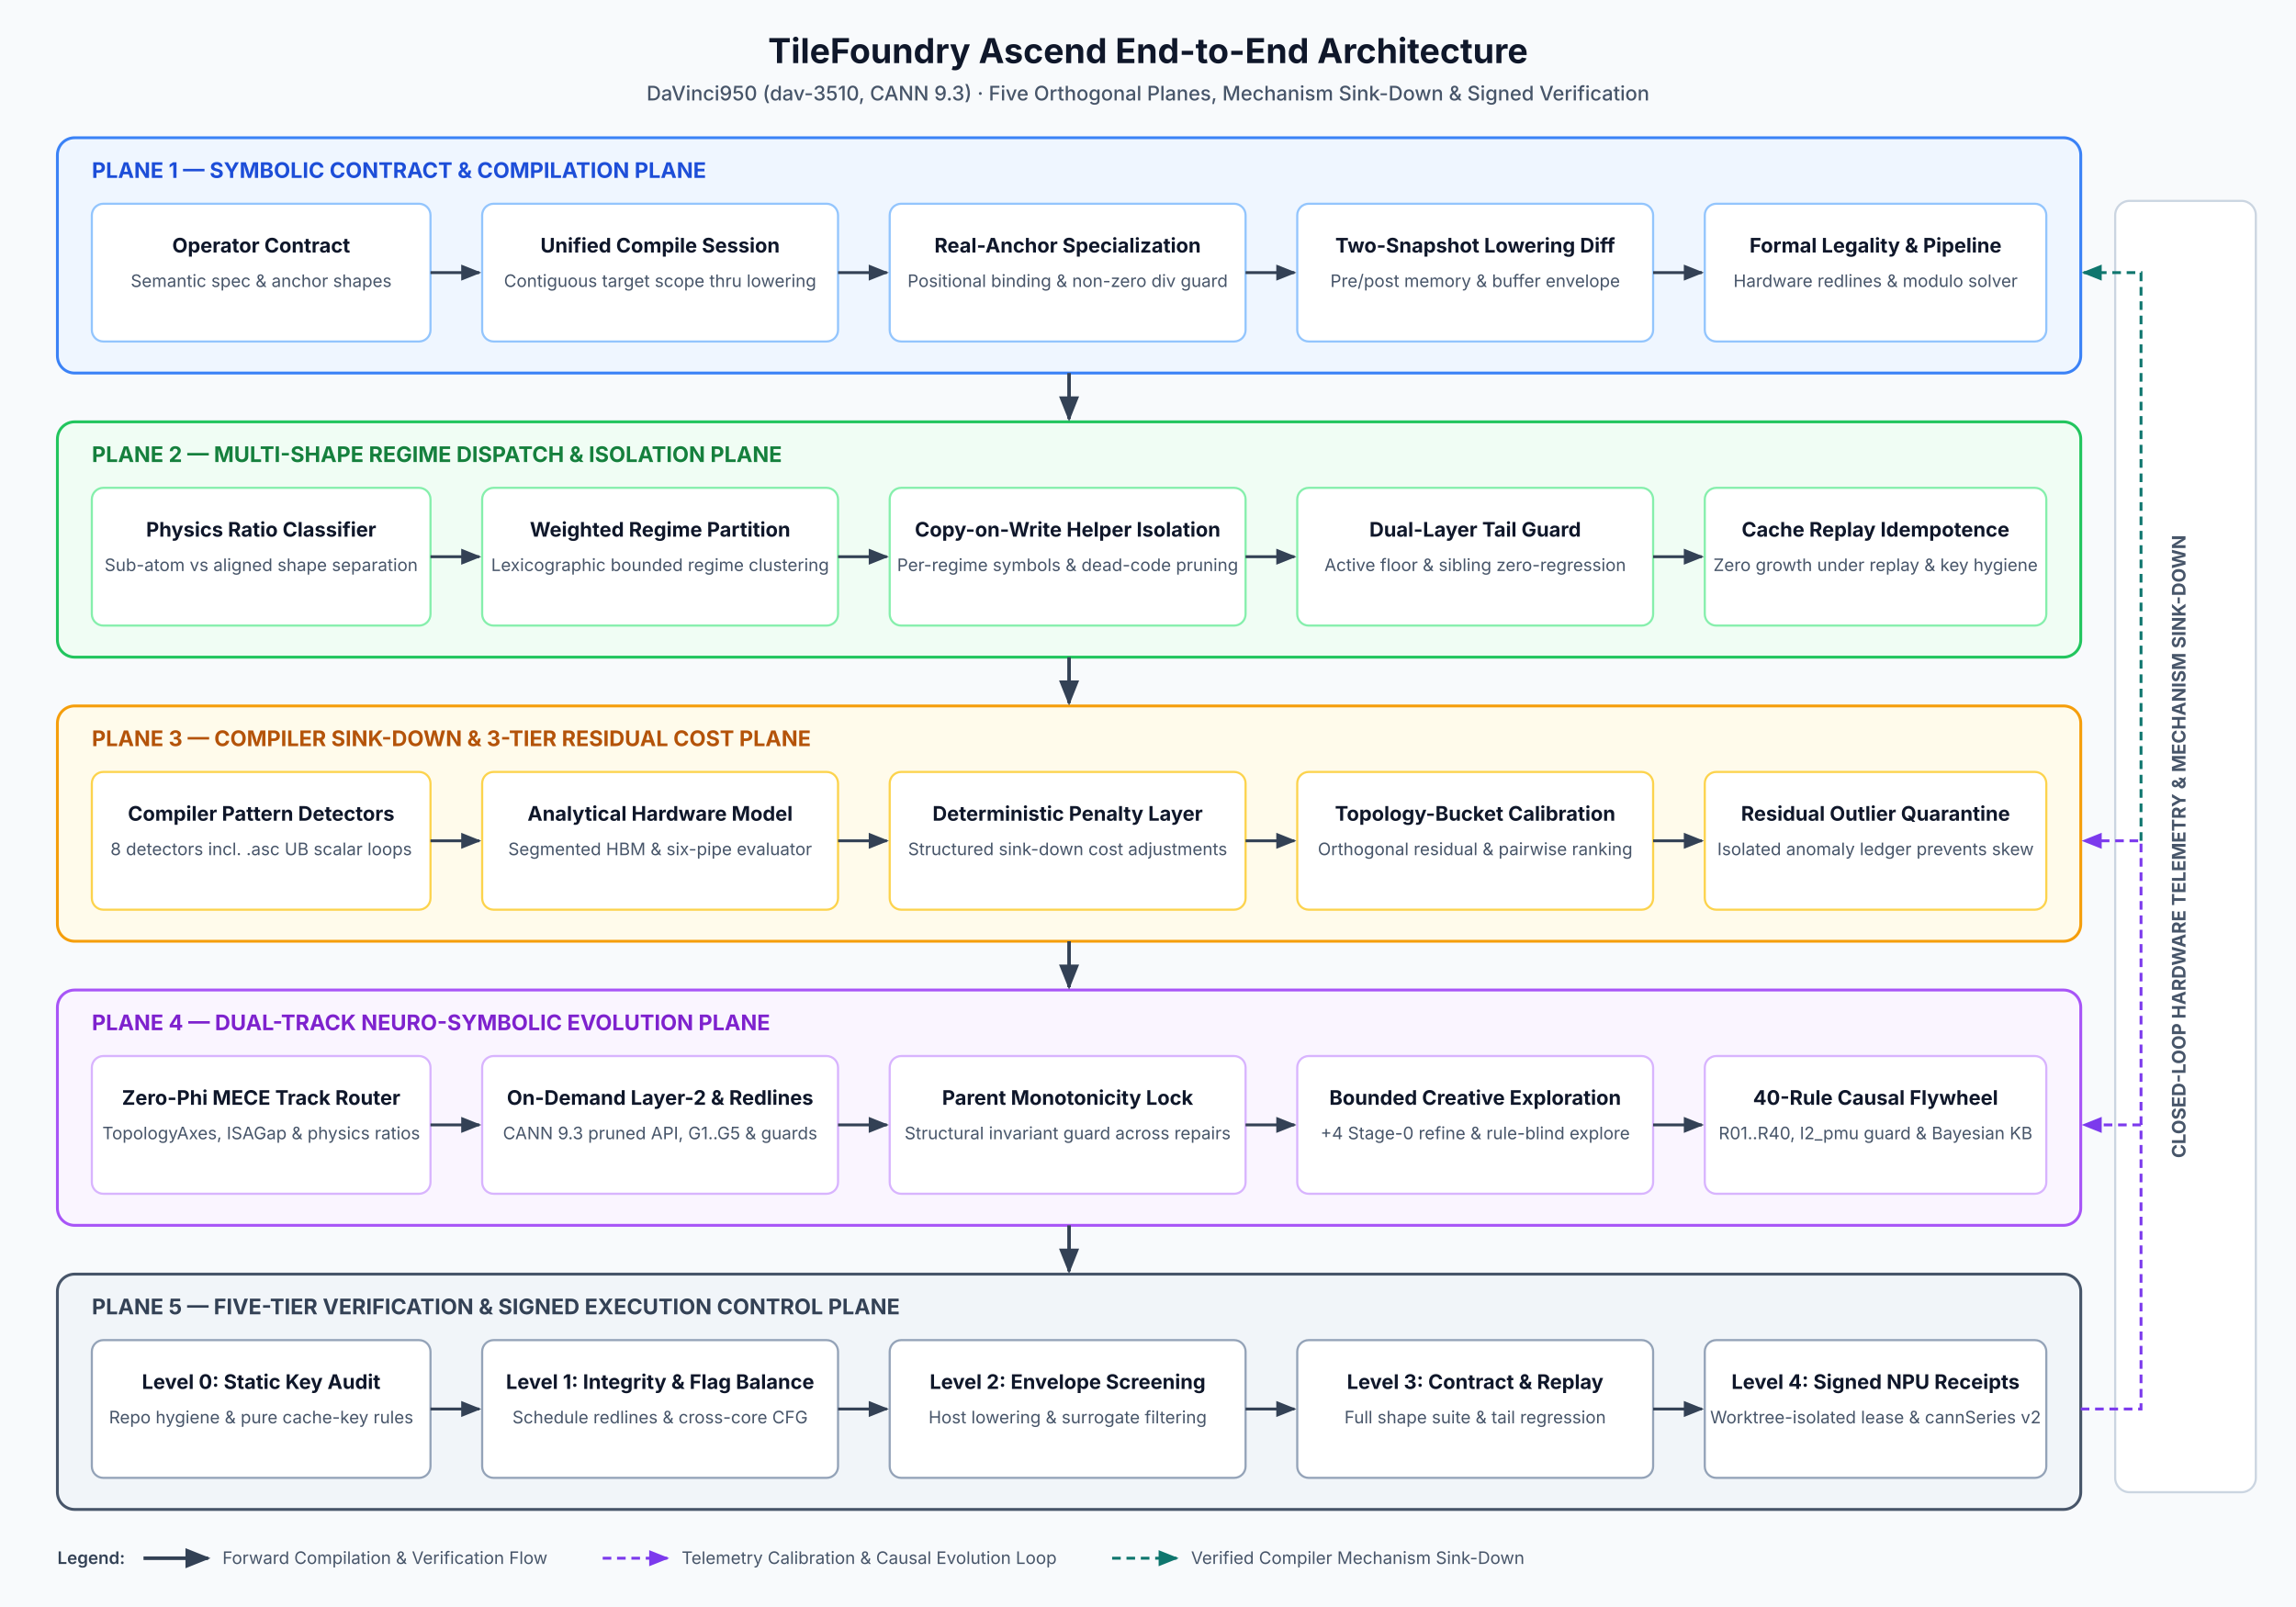
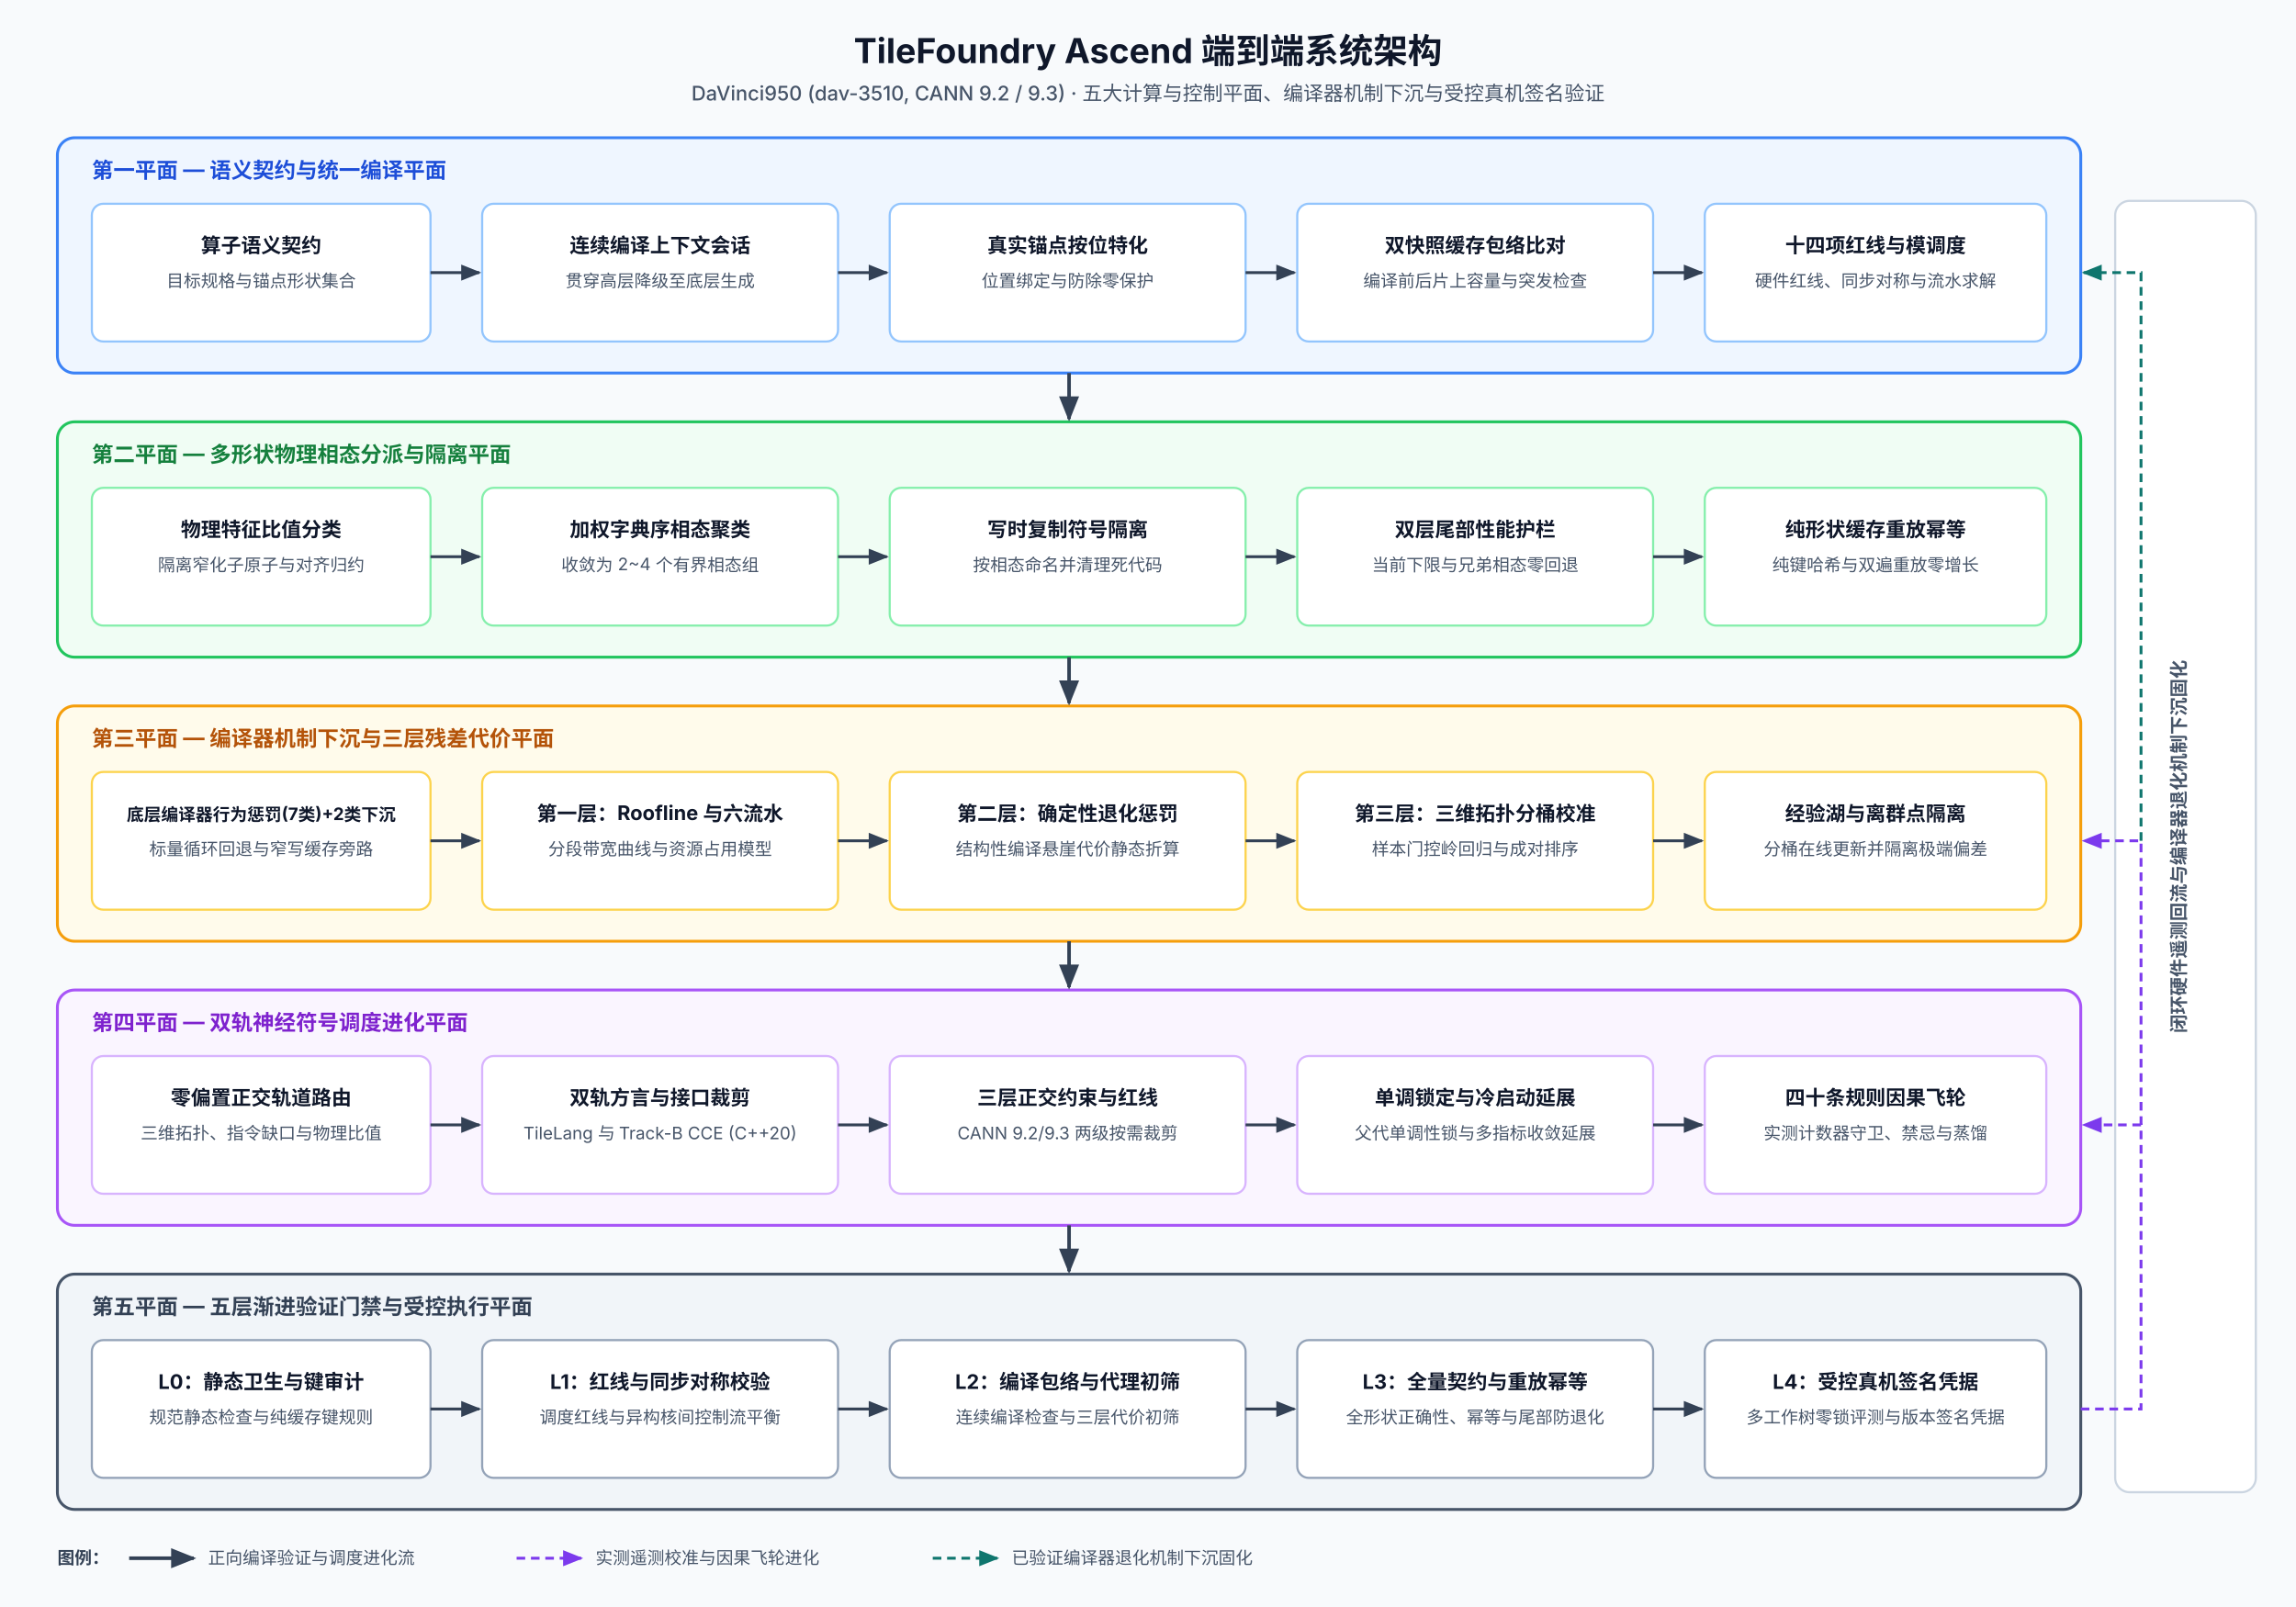
- <svg xmlns="http://www.w3.org/2000/svg" viewBox="0 0 1600 1120" width="1600" height="1120" font-family="Inter, -apple-system, BlinkMacSystemFont, Segoe UI, Helvetica, Arial, sans-serif">
+ <svg xmlns="http://www.w3.org/2000/svg" viewBox="0 0 1600 1120" width="1600" height="1120" font-family="Inter, PingFang SC, Noto Sans CJK SC, Microsoft YaHei, sans-serif">
  <defs>
    <marker id="arrow-solid" viewBox="0 0 10 10" refX="9" refY="5" markerWidth="7" markerHeight="7" orient="auto-start-reverse">
      <path d="M 0 1 L 10 5 L 0 9 z" fill="#334155" />
    </marker>
    <marker id="arrow-feedback" viewBox="0 0 10 10" refX="9" refY="5" markerWidth="7" markerHeight="7" orient="auto-start-reverse">
      <path d="M 0 1 L 10 5 L 0 9 z" fill="#7C3AED" />
    </marker>
    <marker id="arrow-teal" viewBox="0 0 10 10" refX="9" refY="5" markerWidth="7" markerHeight="7" orient="auto-start-reverse">
      <path d="M 0 1 L 10 5 L 0 9 z" fill="#0F766E" />
    </marker>
  </defs>
  <rect x="0" y="0" width="1600" height="1120" fill="#F8FAFC" />
-   <text x="800" y="44" text-anchor="middle" font-size="24" font-weight="700" fill="#0F172A">TileFoundry Ascend End-to-End Architecture</text>
-   <text x="800" y="70" text-anchor="middle" font-size="14" font-weight="500" fill="#475569">DaVinci950 (dav-3510, CANN 9.3) · Five Orthogonal Planes, Mechanism Sink-Down &amp; Signed Verification</text>
+   <text x="800" y="44" text-anchor="middle" font-size="24" font-weight="700" fill="#0F172A">TileFoundry Ascend 端到端系统架构</text>
+   <text x="800" y="70" text-anchor="middle" font-size="14" font-weight="500" fill="#475569">DaVinci950 (dav-3510, CANN 9.2 / 9.3) · 五大计算与控制平面、编译器机制下沉与受控真机签名验证</text>
  <rect x="40" y="96" width="1410" height="164" rx="12" fill="#EFF6FF" stroke="#3B82F6" stroke-width="2" />
-   <text x="64" y="124" font-size="15" font-weight="700" fill="#1D4ED8">PLANE 1 — SYMBOLIC CONTRACT &amp; COMPILATION PLANE</text>
+   <text x="64" y="124" font-size="15" font-weight="700" fill="#1D4ED8">第一平面 — 语义契约与统一编译平面</text>
  <rect x="64" y="142" width="236" height="96" rx="8" fill="#FFFFFF" stroke="#93C5FD" stroke-width="1.5" />
-   <text x="182" y="176" text-anchor="middle" font-size="14" font-weight="700" fill="#0F172A">Operator Contract</text>
-   <text x="182" y="200" text-anchor="middle" font-size="12" fill="#475569">Semantic spec &amp; anchor shapes</text>
+   <text x="182" y="176" text-anchor="middle" font-size="14" font-weight="700" fill="#0F172A">算子语义契约</text>
+   <text x="182" y="200" text-anchor="middle" font-size="12" fill="#475569">目标规格与锚点形状集合</text>
  <rect x="336" y="142" width="248" height="96" rx="8" fill="#FFFFFF" stroke="#93C5FD" stroke-width="1.5" />
-   <text x="460" y="176" text-anchor="middle" font-size="14" font-weight="700" fill="#0F172A">Unified Compile Session</text>
-   <text x="460" y="200" text-anchor="middle" font-size="12" fill="#475569">Contiguous target scope thru lowering</text>
+   <text x="460" y="176" text-anchor="middle" font-size="14" font-weight="700" fill="#0F172A">连续编译上下文会话</text>
+   <text x="460" y="200" text-anchor="middle" font-size="12" fill="#475569">贯穿高层降级至底层生成</text>
  <rect x="620" y="142" width="248" height="96" rx="8" fill="#FFFFFF" stroke="#93C5FD" stroke-width="1.5" />
-   <text x="744" y="176" text-anchor="middle" font-size="14" font-weight="700" fill="#0F172A">Real-Anchor Specialization</text>
-   <text x="744" y="200" text-anchor="middle" font-size="12" fill="#475569">Positional binding &amp; non-zero div guard</text>
+   <text x="744" y="176" text-anchor="middle" font-size="14" font-weight="700" fill="#0F172A">真实锚点按位特化</text>
+   <text x="744" y="200" text-anchor="middle" font-size="12" fill="#475569">位置绑定与防除零保护</text>
  <rect x="904" y="142" width="248" height="96" rx="8" fill="#FFFFFF" stroke="#93C5FD" stroke-width="1.5" />
-   <text x="1028" y="176" text-anchor="middle" font-size="14" font-weight="700" fill="#0F172A">Two-Snapshot Lowering Diff</text>
-   <text x="1028" y="200" text-anchor="middle" font-size="12" fill="#475569">Pre/post memory &amp; buffer envelope</text>
+   <text x="1028" y="176" text-anchor="middle" font-size="14" font-weight="700" fill="#0F172A">双快照缓存包络比对</text>
+   <text x="1028" y="200" text-anchor="middle" font-size="12" fill="#475569">编译前后片上容量与突发检查</text>
  <rect x="1188" y="142" width="238" height="96" rx="8" fill="#FFFFFF" stroke="#93C5FD" stroke-width="1.5" />
-   <text x="1307" y="176" text-anchor="middle" font-size="14" font-weight="700" fill="#0F172A">Formal Legality &amp; Pipeline</text>
-   <text x="1307" y="200" text-anchor="middle" font-size="12" fill="#475569">Hardware redlines &amp; modulo solver</text>
+   <text x="1307" y="176" text-anchor="middle" font-size="14" font-weight="700" fill="#0F172A">十四项红线与模调度</text>
+   <text x="1307" y="200" text-anchor="middle" font-size="12" fill="#475569">硬件红线、同步对称与流水求解</text>
  <path d="M 300 190 L 334 190" stroke="#334155" stroke-width="2" fill="none" marker-end="url(#arrow-solid)" />
  <path d="M 584 190 L 618 190" stroke="#334155" stroke-width="2" fill="none" marker-end="url(#arrow-solid)" />
  <path d="M 868 190 L 902 190" stroke="#334155" stroke-width="2" fill="none" marker-end="url(#arrow-solid)" />
  <path d="M 1152 190 L 1186 190" stroke="#334155" stroke-width="2" fill="none" marker-end="url(#arrow-solid)" />
  <rect x="40" y="294" width="1410" height="164" rx="12" fill="#F0FDF4" stroke="#22C55E" stroke-width="2" />
-   <text x="64" y="322" font-size="15" font-weight="700" fill="#15803D">PLANE 2 — MULTI-SHAPE REGIME DISPATCH &amp; ISOLATION PLANE</text>
+   <text x="64" y="322" font-size="15" font-weight="700" fill="#15803D">第二平面 — 多形状物理相态分派与隔离平面</text>
  <rect x="64" y="340" width="236" height="96" rx="8" fill="#FFFFFF" stroke="#86EFAC" stroke-width="1.5" />
-   <text x="182" y="374" text-anchor="middle" font-size="14" font-weight="700" fill="#0F172A">Physics Ratio Classifier</text>
-   <text x="182" y="398" text-anchor="middle" font-size="12" fill="#475569">Sub-atom vs aligned shape separation</text>
+   <text x="182" y="374" text-anchor="middle" font-size="14" font-weight="700" fill="#0F172A">物理特征比值分类</text>
+   <text x="182" y="398" text-anchor="middle" font-size="12" fill="#475569">隔离窄化子原子与对齐归约</text>
  <rect x="336" y="340" width="248" height="96" rx="8" fill="#FFFFFF" stroke="#86EFAC" stroke-width="1.5" />
-   <text x="460" y="374" text-anchor="middle" font-size="14" font-weight="700" fill="#0F172A">Weighted Regime Partition</text>
-   <text x="460" y="398" text-anchor="middle" font-size="12" fill="#475569">Lexicographic bounded regime clustering</text>
+   <text x="460" y="374" text-anchor="middle" font-size="14" font-weight="700" fill="#0F172A">加权字典序相态聚类</text>
+   <text x="460" y="398" text-anchor="middle" font-size="12" fill="#475569">收敛为 2~4 个有界相态组</text>
  <rect x="620" y="340" width="248" height="96" rx="8" fill="#FFFFFF" stroke="#86EFAC" stroke-width="1.5" />
-   <text x="744" y="374" text-anchor="middle" font-size="14" font-weight="700" fill="#0F172A">Copy-on-Write Helper Isolation</text>
-   <text x="744" y="398" text-anchor="middle" font-size="12" fill="#475569">Per-regime symbols &amp; dead-code pruning</text>
+   <text x="744" y="374" text-anchor="middle" font-size="14" font-weight="700" fill="#0F172A">写时复制符号隔离</text>
+   <text x="744" y="398" text-anchor="middle" font-size="12" fill="#475569">按相态命名并清理死代码</text>
  <rect x="904" y="340" width="248" height="96" rx="8" fill="#FFFFFF" stroke="#86EFAC" stroke-width="1.5" />
-   <text x="1028" y="374" text-anchor="middle" font-size="14" font-weight="700" fill="#0F172A">Dual-Layer Tail Guard</text>
-   <text x="1028" y="398" text-anchor="middle" font-size="12" fill="#475569">Active floor &amp; sibling zero-regression</text>
+   <text x="1028" y="374" text-anchor="middle" font-size="14" font-weight="700" fill="#0F172A">双层尾部性能护栏</text>
+   <text x="1028" y="398" text-anchor="middle" font-size="12" fill="#475569">当前下限与兄弟相态零回退</text>
  <rect x="1188" y="340" width="238" height="96" rx="8" fill="#FFFFFF" stroke="#86EFAC" stroke-width="1.5" />
-   <text x="1307" y="374" text-anchor="middle" font-size="14" font-weight="700" fill="#0F172A">Cache Replay Idempotence</text>
-   <text x="1307" y="398" text-anchor="middle" font-size="12" fill="#475569">Zero growth under replay &amp; key hygiene</text>
+   <text x="1307" y="374" text-anchor="middle" font-size="14" font-weight="700" fill="#0F172A">纯形状缓存重放幂等</text>
+   <text x="1307" y="398" text-anchor="middle" font-size="12" fill="#475569">纯键哈希与双遍重放零增长</text>
  <path d="M 300 388 L 334 388" stroke="#334155" stroke-width="2" fill="none" marker-end="url(#arrow-solid)" />
  <path d="M 584 388 L 618 388" stroke="#334155" stroke-width="2" fill="none" marker-end="url(#arrow-solid)" />
  <path d="M 868 388 L 902 388" stroke="#334155" stroke-width="2" fill="none" marker-end="url(#arrow-solid)" />
  <path d="M 1152 388 L 1186 388" stroke="#334155" stroke-width="2" fill="none" marker-end="url(#arrow-solid)" />
  <rect x="40" y="492" width="1410" height="164" rx="12" fill="#FFFBEB" stroke="#F59E0B" stroke-width="2" />
-   <text x="64" y="520" font-size="15" font-weight="700" fill="#B45309">PLANE 3 — COMPILER SINK-DOWN &amp; 3-TIER RESIDUAL COST PLANE</text>
+   <text x="64" y="520" font-size="15" font-weight="700" fill="#B45309">第三平面 — 编译器机制下沉与三层残差代价平面</text>
  <rect x="64" y="538" width="236" height="96" rx="8" fill="#FFFFFF" stroke="#FCD34D" stroke-width="1.5" />
-   <text x="182" y="572" text-anchor="middle" font-size="14" font-weight="700" fill="#0F172A">Compiler Pattern Detectors</text>
-   <text x="182" y="596" text-anchor="middle" font-size="12" fill="#475569">8 detectors incl. .asc UB scalar loops</text>
+   <text x="182" y="572" text-anchor="middle" font-size="12" font-weight="700" fill="#0F172A">底层编译器行为惩罚(7类)+2类下沉</text>
+   <text x="182" y="596" text-anchor="middle" font-size="12" fill="#475569">标量循环回退与窄写缓存旁路</text>
  <rect x="336" y="538" width="248" height="96" rx="8" fill="#FFFFFF" stroke="#FCD34D" stroke-width="1.5" />
-   <text x="460" y="572" text-anchor="middle" font-size="14" font-weight="700" fill="#0F172A">Analytical Hardware Model</text>
-   <text x="460" y="596" text-anchor="middle" font-size="12" fill="#475569">Segmented HBM &amp; six-pipe evaluator</text>
+   <text x="460" y="572" text-anchor="middle" font-size="14" font-weight="700" fill="#0F172A">第一层：Roofline 与六流水</text>
+   <text x="460" y="596" text-anchor="middle" font-size="12" fill="#475569">分段带宽曲线与资源占用模型</text>
  <rect x="620" y="538" width="248" height="96" rx="8" fill="#FFFFFF" stroke="#FCD34D" stroke-width="1.5" />
-   <text x="744" y="572" text-anchor="middle" font-size="14" font-weight="700" fill="#0F172A">Deterministic Penalty Layer</text>
-   <text x="744" y="596" text-anchor="middle" font-size="12" fill="#475569">Structured sink-down cost adjustments</text>
+   <text x="744" y="572" text-anchor="middle" font-size="14" font-weight="700" fill="#0F172A">第二层：确定性退化惩罚</text>
+   <text x="744" y="596" text-anchor="middle" font-size="12" fill="#475569">结构性编译悬崖代价静态折算</text>
  <rect x="904" y="538" width="248" height="96" rx="8" fill="#FFFFFF" stroke="#FCD34D" stroke-width="1.5" />
-   <text x="1028" y="572" text-anchor="middle" font-size="14" font-weight="700" fill="#0F172A">Topology-Bucket Calibration</text>
-   <text x="1028" y="596" text-anchor="middle" font-size="12" fill="#475569">Orthogonal residual &amp; pairwise ranking</text>
+   <text x="1028" y="572" text-anchor="middle" font-size="14" font-weight="700" fill="#0F172A">第三层：三维拓扑分桶校准</text>
+   <text x="1028" y="596" text-anchor="middle" font-size="12" fill="#475569">样本门控岭回归与成对排序</text>
  <rect x="1188" y="538" width="238" height="96" rx="8" fill="#FFFFFF" stroke="#FCD34D" stroke-width="1.5" />
-   <text x="1307" y="572" text-anchor="middle" font-size="14" font-weight="700" fill="#0F172A">Residual Outlier Quarantine</text>
-   <text x="1307" y="596" text-anchor="middle" font-size="12" fill="#475569">Isolated anomaly ledger prevents skew</text>
+   <text x="1307" y="572" text-anchor="middle" font-size="14" font-weight="700" fill="#0F172A">经验湖与离群点隔离</text>
+   <text x="1307" y="596" text-anchor="middle" font-size="12" fill="#475569">分桶在线更新并隔离极端偏差</text>
  <path d="M 300 586 L 334 586" stroke="#334155" stroke-width="2" fill="none" marker-end="url(#arrow-solid)" />
  <path d="M 584 586 L 618 586" stroke="#334155" stroke-width="2" fill="none" marker-end="url(#arrow-solid)" />
  <path d="M 868 586 L 902 586" stroke="#334155" stroke-width="2" fill="none" marker-end="url(#arrow-solid)" />
  <path d="M 1152 586 L 1186 586" stroke="#334155" stroke-width="2" fill="none" marker-end="url(#arrow-solid)" />
  <rect x="40" y="690" width="1410" height="164" rx="12" fill="#FAF5FF" stroke="#A855F7" stroke-width="2" />
-   <text x="64" y="718" font-size="15" font-weight="700" fill="#7E22CE">PLANE 4 — DUAL-TRACK NEURO-SYMBOLIC EVOLUTION PLANE</text>
+   <text x="64" y="718" font-size="15" font-weight="700" fill="#7E22CE">第四平面 — 双轨神经符号调度进化平面</text>
  <rect x="64" y="736" width="236" height="96" rx="8" fill="#FFFFFF" stroke="#D8B4FE" stroke-width="1.5" />
-   <text x="182" y="770" text-anchor="middle" font-size="14" font-weight="700" fill="#0F172A">Zero-Phi MECE Track Router</text>
-   <text x="182" y="794" text-anchor="middle" font-size="12" fill="#475569">TopologyAxes, ISAGap &amp; physics ratios</text>
+   <text x="182" y="770" text-anchor="middle" font-size="14" font-weight="700" fill="#0F172A">零偏置正交轨道路由</text>
+   <text x="182" y="794" text-anchor="middle" font-size="12" fill="#475569">三维拓扑、指令缺口与物理比值</text>
  <rect x="336" y="736" width="248" height="96" rx="8" fill="#FFFFFF" stroke="#D8B4FE" stroke-width="1.5" />
-   <text x="460" y="770" text-anchor="middle" font-size="14" font-weight="700" fill="#0F172A">On-Demand Layer-2 &amp; Redlines</text>
-   <text x="460" y="794" text-anchor="middle" font-size="12" fill="#475569">CANN 9.3 pruned API, G1..G5 &amp; guards</text>
+   <text x="460" y="770" text-anchor="middle" font-size="14" font-weight="700" fill="#0F172A">双轨方言与接口裁剪</text>
+   <text x="460" y="794" text-anchor="middle" font-size="12" fill="#475569">TileLang 与 Track-B CCE (C++20)</text>
  <rect x="620" y="736" width="248" height="96" rx="8" fill="#FFFFFF" stroke="#D8B4FE" stroke-width="1.5" />
-   <text x="744" y="770" text-anchor="middle" font-size="14" font-weight="700" fill="#0F172A">Parent Monotonicity Lock</text>
-   <text x="744" y="794" text-anchor="middle" font-size="12" fill="#475569">Structural invariant guard across repairs</text>
+   <text x="744" y="770" text-anchor="middle" font-size="14" font-weight="700" fill="#0F172A">三层正交约束与红线</text>
+   <text x="744" y="794" text-anchor="middle" font-size="12" fill="#475569">CANN 9.2/9.3 两级按需裁剪</text>
  <rect x="904" y="736" width="248" height="96" rx="8" fill="#FFFFFF" stroke="#D8B4FE" stroke-width="1.5" />
-   <text x="1028" y="770" text-anchor="middle" font-size="14" font-weight="700" fill="#0F172A">Bounded Creative Exploration</text>
-   <text x="1028" y="794" text-anchor="middle" font-size="12" fill="#475569">+4 Stage-0 refine &amp; rule-blind explore</text>
+   <text x="1028" y="770" text-anchor="middle" font-size="14" font-weight="700" fill="#0F172A">单调锁定与冷启动延展</text>
+   <text x="1028" y="794" text-anchor="middle" font-size="12" fill="#475569">父代单调性锁与多指标收敛延展</text>
  <rect x="1188" y="736" width="238" height="96" rx="8" fill="#FFFFFF" stroke="#D8B4FE" stroke-width="1.5" />
-   <text x="1307" y="770" text-anchor="middle" font-size="14" font-weight="700" fill="#0F172A">40-Rule Causal Flywheel</text>
-   <text x="1307" y="794" text-anchor="middle" font-size="12" fill="#475569">R01..R40, l2_pmu guard &amp; Bayesian KB</text>
+   <text x="1307" y="770" text-anchor="middle" font-size="14" font-weight="700" fill="#0F172A">四十条规则因果飞轮</text>
+   <text x="1307" y="794" text-anchor="middle" font-size="12" fill="#475569">实测计数器守卫、禁忌与蒸馏</text>
  <path d="M 300 784 L 334 784" stroke="#334155" stroke-width="2" fill="none" marker-end="url(#arrow-solid)" />
  <path d="M 584 784 L 618 784" stroke="#334155" stroke-width="2" fill="none" marker-end="url(#arrow-solid)" />
  <path d="M 868 784 L 902 784" stroke="#334155" stroke-width="2" fill="none" marker-end="url(#arrow-solid)" />
  <path d="M 1152 784 L 1186 784" stroke="#334155" stroke-width="2" fill="none" marker-end="url(#arrow-solid)" />
  <rect x="40" y="888" width="1410" height="164" rx="12" fill="#F1F5F9" stroke="#475569" stroke-width="2" />
-   <text x="64" y="916" font-size="15" font-weight="700" fill="#334155">PLANE 5 — FIVE-TIER VERIFICATION &amp; SIGNED EXECUTION CONTROL PLANE</text>
+   <text x="64" y="916" font-size="15" font-weight="700" fill="#334155">第五平面 — 五层渐进验证门禁与受控执行平面</text>
  <rect x="64" y="934" width="236" height="96" rx="8" fill="#FFFFFF" stroke="#94A3B8" stroke-width="1.5" />
-   <text x="182" y="968" text-anchor="middle" font-size="14" font-weight="700" fill="#0F172A">Level 0: Static Key Audit</text>
-   <text x="182" y="992" text-anchor="middle" font-size="12" fill="#475569">Repo hygiene &amp; pure cache-key rules</text>
+   <text x="182" y="968" text-anchor="middle" font-size="14" font-weight="700" fill="#0F172A">L0：静态卫生与键审计</text>
+   <text x="182" y="992" text-anchor="middle" font-size="12" fill="#475569">规范静态检查与纯缓存键规则</text>
  <rect x="336" y="934" width="248" height="96" rx="8" fill="#FFFFFF" stroke="#94A3B8" stroke-width="1.5" />
-   <text x="460" y="968" text-anchor="middle" font-size="14" font-weight="700" fill="#0F172A">Level 1: Integrity &amp; Flag Balance</text>
-   <text x="460" y="992" text-anchor="middle" font-size="12" fill="#475569">Schedule redlines &amp; cross-core CFG</text>
+   <text x="460" y="968" text-anchor="middle" font-size="14" font-weight="700" fill="#0F172A">L1：红线与同步对称校验</text>
+   <text x="460" y="992" text-anchor="middle" font-size="12" fill="#475569">调度红线与异构核间控制流平衡</text>
  <rect x="620" y="934" width="248" height="96" rx="8" fill="#FFFFFF" stroke="#94A3B8" stroke-width="1.5" />
-   <text x="744" y="968" text-anchor="middle" font-size="14" font-weight="700" fill="#0F172A">Level 2: Envelope Screening</text>
-   <text x="744" y="992" text-anchor="middle" font-size="12" fill="#475569">Host lowering &amp; surrogate filtering</text>
+   <text x="744" y="968" text-anchor="middle" font-size="14" font-weight="700" fill="#0F172A">L2：编译包络与代理初筛</text>
+   <text x="744" y="992" text-anchor="middle" font-size="12" fill="#475569">连续编译检查与三层代价初筛</text>
  <rect x="904" y="934" width="248" height="96" rx="8" fill="#FFFFFF" stroke="#94A3B8" stroke-width="1.5" />
-   <text x="1028" y="968" text-anchor="middle" font-size="14" font-weight="700" fill="#0F172A">Level 3: Contract &amp; Replay</text>
-   <text x="1028" y="992" text-anchor="middle" font-size="12" fill="#475569">Full shape suite &amp; tail regression</text>
+   <text x="1028" y="968" text-anchor="middle" font-size="14" font-weight="700" fill="#0F172A">L3：全量契约与重放幂等</text>
+   <text x="1028" y="992" text-anchor="middle" font-size="12" fill="#475569">全形状正确性、幂等与尾部防退化</text>
  <rect x="1188" y="934" width="238" height="96" rx="8" fill="#FFFFFF" stroke="#94A3B8" stroke-width="1.5" />
-   <text x="1307" y="968" text-anchor="middle" font-size="14" font-weight="700" fill="#0F172A">Level 4: Signed NPU Receipts</text>
-   <text x="1307" y="992" text-anchor="middle" font-size="12" fill="#475569">Worktree-isolated lease &amp; cannSeries v2</text>
+   <text x="1307" y="968" text-anchor="middle" font-size="14" font-weight="700" fill="#0F172A">L4：受控真机签名凭据</text>
+   <text x="1307" y="992" text-anchor="middle" font-size="12" fill="#475569">多工作树零锁评测与版本签名凭据</text>
  <path d="M 300 982 L 334 982" stroke="#334155" stroke-width="2" fill="none" marker-end="url(#arrow-solid)" />
  <path d="M 584 982 L 618 982" stroke="#334155" stroke-width="2" fill="none" marker-end="url(#arrow-solid)" />
  <path d="M 868 982 L 902 982" stroke="#334155" stroke-width="2" fill="none" marker-end="url(#arrow-solid)" />
  <path d="M 1152 982 L 1186 982" stroke="#334155" stroke-width="2" fill="none" marker-end="url(#arrow-solid)" />
  <path d="M 745 260 L 745 292" stroke="#334155" stroke-width="2.5" fill="none" marker-end="url(#arrow-solid)" />
  <path d="M 745 458 L 745 490" stroke="#334155" stroke-width="2.5" fill="none" marker-end="url(#arrow-solid)" />
  <path d="M 745 656 L 745 688" stroke="#334155" stroke-width="2.5" fill="none" marker-end="url(#arrow-solid)" />
  <path d="M 745 854 L 745 886" stroke="#334155" stroke-width="2.5" fill="none" marker-end="url(#arrow-solid)" />
  <rect x="1474" y="140" width="98" height="900" rx="10" fill="#FFFFFF" stroke="#CBD5E1" stroke-width="1.5" />
-   <text x="1523" y="590" text-anchor="middle" font-size="13" font-weight="700" fill="#475569" transform="rotate(-90 1523 590)">CLOSED-LOOP HARDWARE TELEMETRY &amp; MECHANISM SINK-DOWN</text>
+   <text x="1523" y="590" text-anchor="middle" font-size="13" font-weight="700" fill="#475569" transform="rotate(-90 1523 590)">闭环硬件遥测回流与编译器退化机制下沉固化</text>
  <path d="M 1450 982 L 1492 982 L 1492 784 L 1452 784" stroke="#7C3AED" stroke-width="2" stroke-dasharray="6,4" fill="none" marker-end="url(#arrow-feedback)" />
  <path d="M 1492 784 L 1492 586 L 1452 586" stroke="#7C3AED" stroke-width="2" stroke-dasharray="6,4" fill="none" marker-end="url(#arrow-feedback)" />
  <path d="M 1492 586 L 1492 190 L 1452 190" stroke="#0F766E" stroke-width="2" stroke-dasharray="6,4" fill="none" marker-end="url(#arrow-teal)" />
-   <text x="40" y="1090" font-size="12" font-weight="600" fill="#334155">Legend:</text>
-   <line x1="100" y1="1086" x2="145" y2="1086" stroke="#334155" stroke-width="2.5" marker-end="url(#arrow-solid)" />
-   <text x="155" y="1090" font-size="12" fill="#475569">Forward Compilation &amp; Verification Flow</text>
-   <line x1="420" y1="1086" x2="465" y2="1086" stroke="#7C3AED" stroke-width="2" stroke-dasharray="6,4" marker-end="url(#arrow-feedback)" />
-   <text x="475" y="1090" font-size="12" fill="#475569">Telemetry Calibration &amp; Causal Evolution Loop</text>
-   <line x1="775" y1="1086" x2="820" y2="1086" stroke="#0F766E" stroke-width="2" stroke-dasharray="6,4" marker-end="url(#arrow-teal)" />
-   <text x="830" y="1090" font-size="12" fill="#475569">Verified Compiler Mechanism Sink-Down</text>
+   <text x="40" y="1090" font-size="12" font-weight="600" fill="#334155">图例：</text>
+   <line x1="90" y1="1086" x2="135" y2="1086" stroke="#334155" stroke-width="2.5" marker-end="url(#arrow-solid)" />
+   <text x="145" y="1090" font-size="12" fill="#475569">正向编译验证与调度进化流</text>
+   <line x1="360" y1="1086" x2="405" y2="1086" stroke="#7C3AED" stroke-width="2" stroke-dasharray="6,4" marker-end="url(#arrow-feedback)" />
+   <text x="415" y="1090" font-size="12" fill="#475569">实测遥测校准与因果飞轮进化</text>
+   <line x1="650" y1="1086" x2="695" y2="1086" stroke="#0F766E" stroke-width="2" stroke-dasharray="6,4" marker-end="url(#arrow-teal)" />
+   <text x="705" y="1090" font-size="12" fill="#475569">已验证编译器退化机制下沉固化</text>
</svg>
